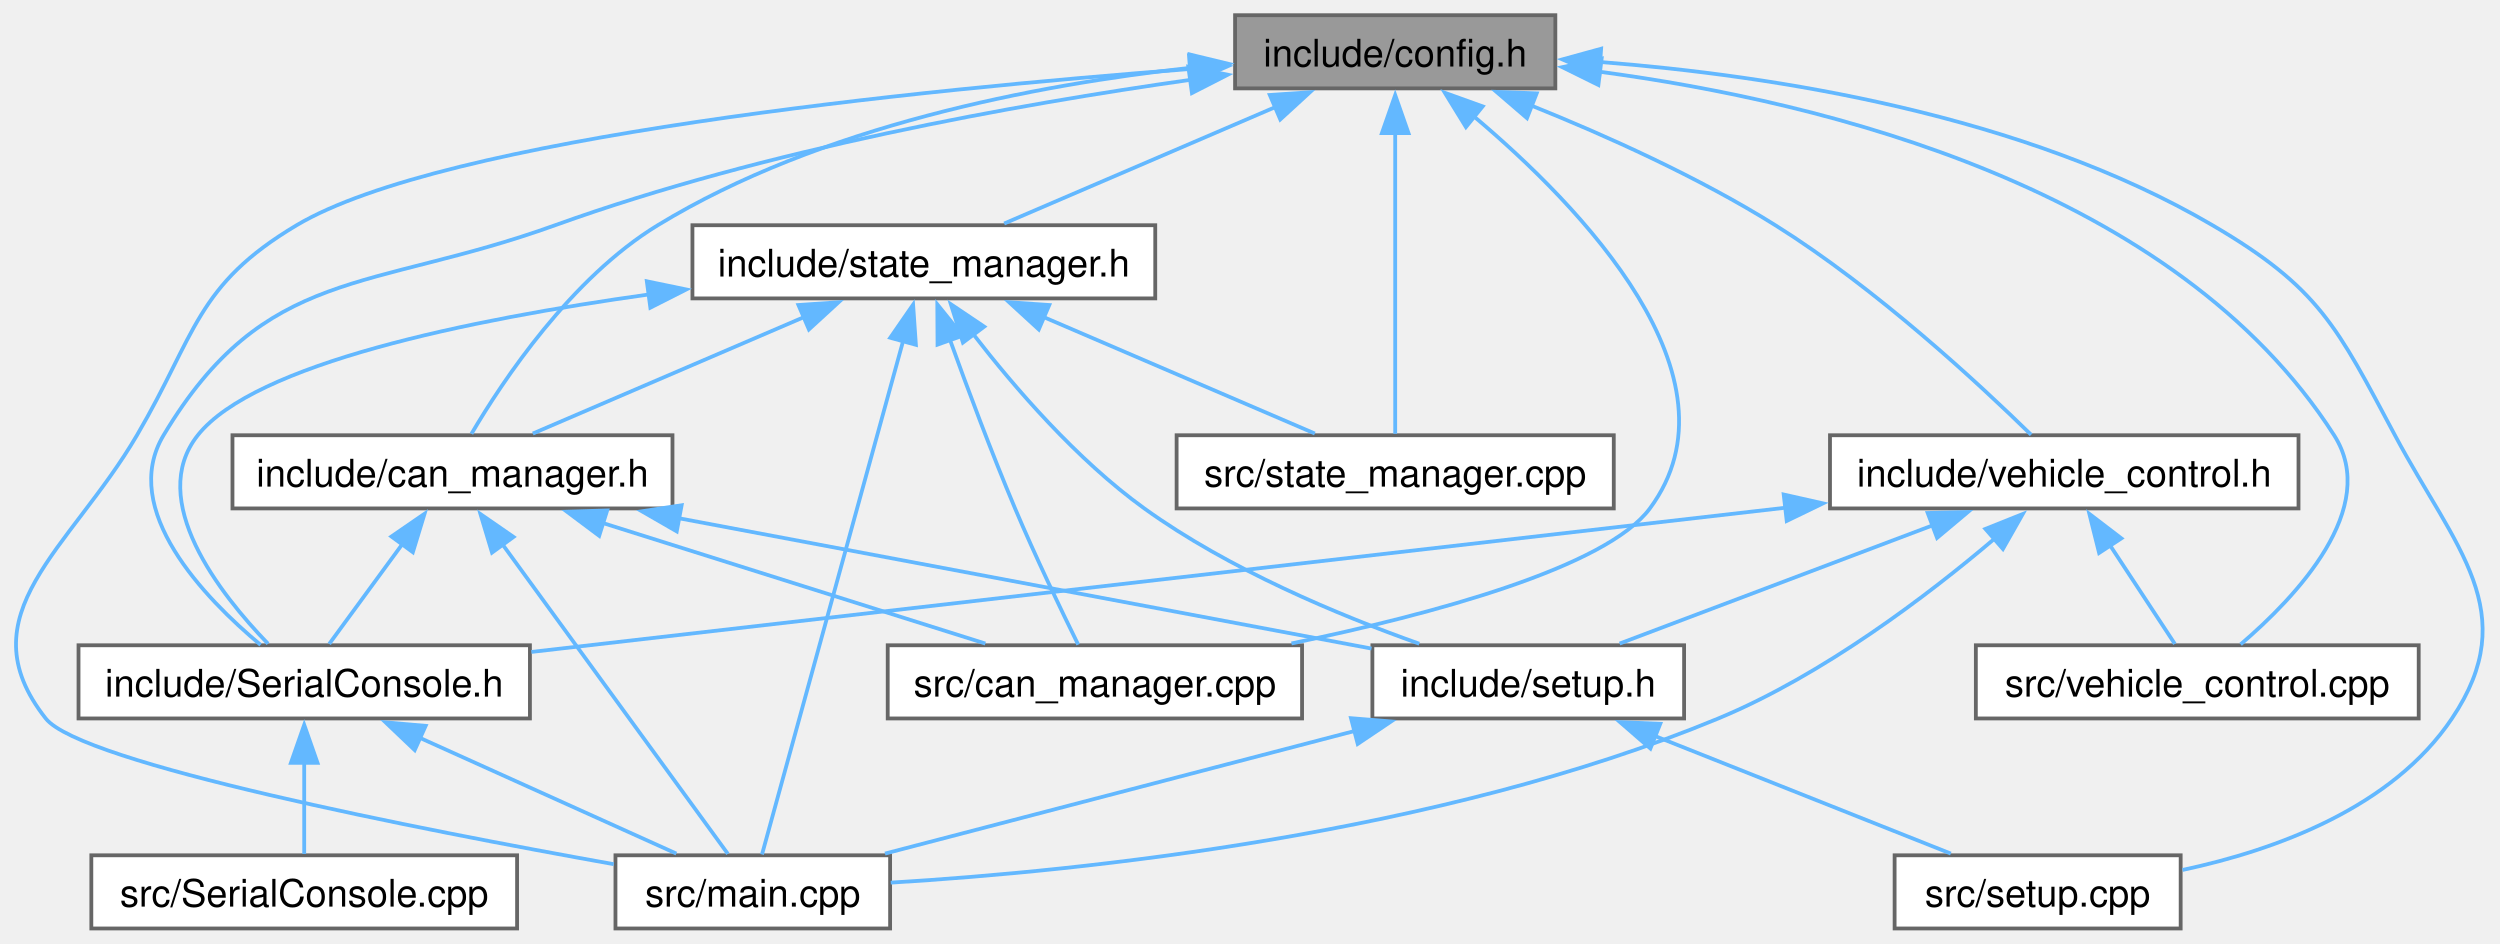
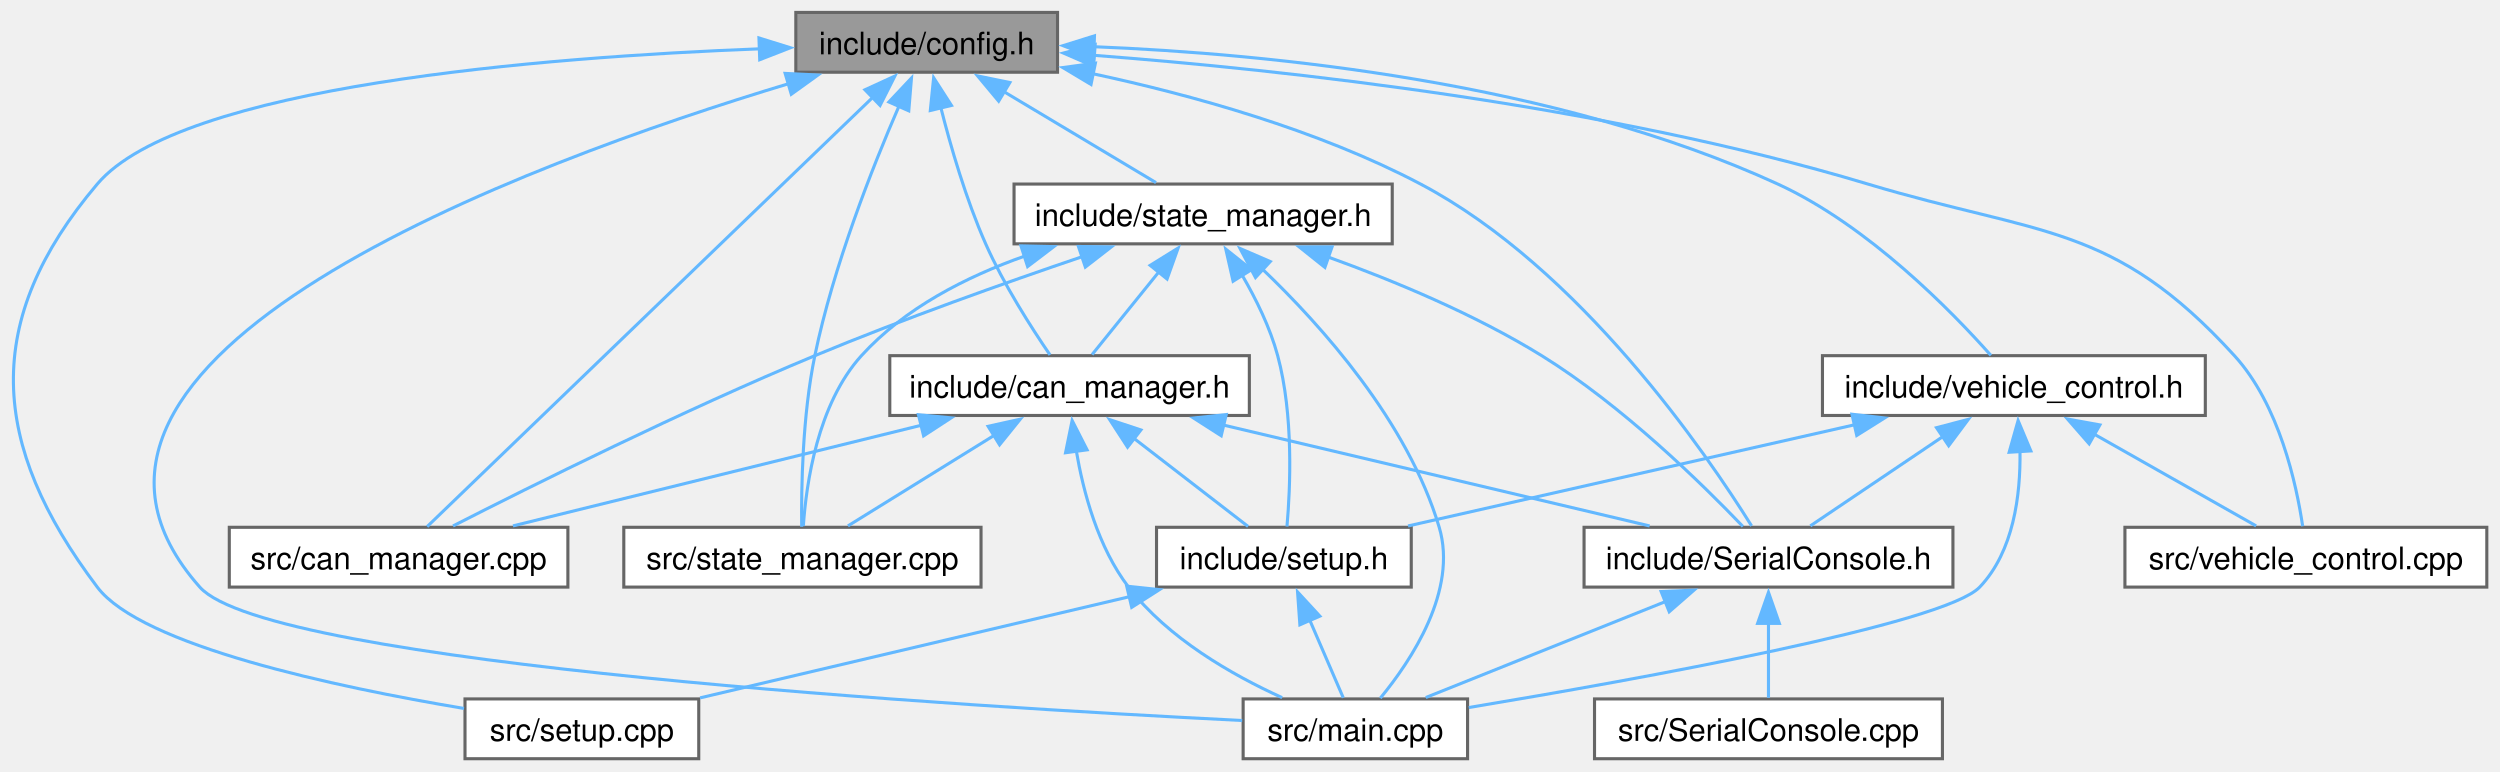
- <svg xmlns="http://www.w3.org/2000/svg" xmlns:xlink="http://www.w3.org/1999/xlink" width="657pt" height="248pt" viewBox="0.00 0.00 657.49 248.25">
+ <svg xmlns="http://www.w3.org/2000/svg" xmlns:xlink="http://www.w3.org/1999/xlink" width="804pt" height="248pt" viewBox="0.00 0.00 804.32 248.25">
  <g id="graph0" class="graph" transform="scale(1 1) rotate(0) translate(4 244.25)">
    <g id="Node000001" class="node">
      <g id="a_Node000001">
        <a xlink:title=" ">
-           <polygon fill="#999999" stroke="#666666" points="405.07,-240.25 320.82,-240.25 320.82,-221 405.07,-221 405.07,-240.25" />
-           <text text-anchor="middle" x="362.94" y="-226.75" font-family="Helvetica,sans-Serif" font-size="10.00">include/config.h</text>
+           <polygon fill="#999999" stroke="#666666" points="336.2,-240.25 251.95,-240.25 251.95,-221 336.2,-221 336.2,-240.25" />
+           <text text-anchor="middle" x="294.07" y="-226.75" font-family="Helvetica,sans-Serif" font-size="10.00">include/config.h</text>
        </a>
      </g>
    </g>
    <g id="Node000002" class="node">
      <g id="a_Node000002">
        <a xlink:href="_serial_console_8h.html" target="_top" xlink:title="Debug Console Interface for Vehicle Control System.">
-           <polygon fill="white" stroke="#666666" points="135.32,-74.5 16.57,-74.5 16.57,-55.25 135.32,-55.25 135.32,-74.5" />
-           <text text-anchor="middle" x="75.94" y="-61" font-family="Helvetica,sans-Serif" font-size="10.00">include/SerialConsole.h</text>
+           <polygon fill="white" stroke="#666666" points="624.45,-74.5 505.7,-74.5 505.7,-55.25 624.45,-55.25 624.45,-74.5" />
+           <text text-anchor="middle" x="565.07" y="-61" font-family="Helvetica,sans-Serif" font-size="10.00">include/SerialConsole.h</text>
        </a>
      </g>
    </g>
    <g id="edge1_Node000001_Node000002" class="edge">
      <g id="a_edge1_Node000001_Node000002">
        <a xlink:title=" ">
-           <path fill="none" stroke="#63b8ff" d="M309.01,-223.24C263.51,-216.79 197.16,-204.89 141.94,-185 93.07,-167.39 65.62,-174.33 38.94,-129.75 27.23,-110.18 49.69,-86.94 64.47,-74.6" />
-           <polygon fill="#63b8ff" stroke="#63b8ff" points="308.52,-226.7 318.9,-224.59 309.47,-219.77 308.52,-226.7" />
+           <path fill="none" stroke="#63b8ff" d="M347.31,-220.57C379.24,-213.73 419.95,-202.47 453.07,-185 504.55,-157.85 545.4,-97.8 559.64,-74.94" />
+           <polygon fill="#63b8ff" stroke="#63b8ff" points="346.98,-217.06 337.89,-222.5 348.39,-223.92 346.98,-217.06" />
        </a>
      </g>
    </g>
    <g id="Node000004" class="node">
      <g id="a_Node000004">
        <a xlink:href="main_8cpp.html" target="_top" xlink:title="Main Vehicle Control Unit (VCU) Program.">
-           <polygon fill="white" stroke="#666666" points="230.07,-19.25 157.82,-19.25 157.82,0 230.07,0 230.07,-19.25" />
-           <text text-anchor="middle" x="193.94" y="-5.75" font-family="Helvetica,sans-Serif" font-size="10.00">src/main.cpp</text>
-         </a>
-       </g>
-     </g>
-     <g id="edge24_Node000001_Node000004" class="edge">
-       <g id="a_edge24_Node000001_Node000004">
-         <a xlink:title=" ">
-           <path fill="none" stroke="#63b8ff" d="M309.3,-226.13C236.96,-220.62 112.71,-208.08 73.94,-185 47.44,-169.22 47.53,-156.37 31.94,-129.75 14.36,-99.73 -13.6,-82.57 7.94,-55.25 17.22,-43.48 105.88,-26.12 157.37,-16.91" />
-           <polygon fill="#63b8ff" stroke="#63b8ff" points="308.7,-229.6 318.94,-226.85 309.22,-222.62 308.7,-229.6" />
+           <polygon fill="white" stroke="#666666" points="468.2,-19.25 395.95,-19.25 395.95,0 468.2,0 468.2,-19.25" />
+           <text text-anchor="middle" x="432.07" y="-5.75" font-family="Helvetica,sans-Serif" font-size="10.00">src/main.cpp</text>
+         </a>
+       </g>
+     </g>
+     <g id="edge25_Node000001_Node000004" class="edge">
+       <g id="a_edge25_Node000001_Node000004">
+         <a xlink:title=" ">
+           <path fill="none" stroke="#63b8ff" d="M249.68,-217.32C165.01,-191.79 -5.57,-129.24 60.07,-55.25 82.14,-30.37 306.34,-16.76 395.65,-12.3" />
+           <polygon fill="#63b8ff" stroke="#63b8ff" points="248.51,-220.62 259.09,-220.1 250.49,-213.91 248.51,-220.62" />
        </a>
      </g>
    </g>
    <g id="Node000005" class="node">
      <g id="a_Node000005">
        <a xlink:href="can__manager_8h.html" target="_top" xlink:title="CAN Communication Manager for Vehicle Control System.">
-           <polygon fill="white" stroke="#666666" points="172.82,-129.75 57.07,-129.75 57.07,-110.5 172.82,-110.5 172.82,-129.75" />
-           <text text-anchor="middle" x="114.94" y="-116.25" font-family="Helvetica,sans-Serif" font-size="10.00">include/can_manager.h</text>
+           <polygon fill="white" stroke="#666666" points="397.95,-129.75 282.2,-129.75 282.2,-110.5 397.95,-110.5 397.95,-129.75" />
+           <text text-anchor="middle" x="340.07" y="-116.25" font-family="Helvetica,sans-Serif" font-size="10.00">include/can_manager.h</text>
        </a>
      </g>
    </g>
    <g id="edge4_Node000001_Node000005" class="edge">
      <g id="a_edge4_Node000001_Node000005">
        <a xlink:title=" ">
-           <path fill="none" stroke="#63b8ff" d="M309.31,-226.45C268.3,-221.94 211.74,-211.09 168.94,-185 146.13,-171.09 128.21,-144.18 119.94,-130.14" />
-           <polygon fill="#63b8ff" stroke="#63b8ff" points="308.9,-229.92 319.19,-227.43 309.59,-222.96 308.9,-229.92" />
+           <path fill="none" stroke="#63b8ff" d="M298.57,-209.85C301.82,-196.99 306.76,-180.02 313.07,-165.75 318.86,-152.67 327.79,-138.73 333.78,-129.99" />
+           <polygon fill="#63b8ff" stroke="#63b8ff" points="295.25,-208.68 296.32,-219.22 302.05,-210.31 295.25,-208.68" />
        </a>
      </g>
    </g>
    <g id="Node000007" class="node">
      <g id="a_Node000007">
        <a xlink:href="setup_8cpp.html" target="_top" xlink:title="System initialization and hardware setup implementation.">
-           <polygon fill="white" stroke="#666666" points="569.57,-19.25 494.32,-19.25 494.32,0 569.57,0 569.57,-19.25" />
-           <text text-anchor="middle" x="531.94" y="-5.75" font-family="Helvetica,sans-Serif" font-size="10.00">src/setup.cpp</text>
-         </a>
-       </g>
-     </g>
-     <g id="edge25_Node000001_Node000007" class="edge">
-       <g id="a_edge25_Node000001_Node000007">
-         <a xlink:title=" ">
-           <path fill="none" stroke="#63b8ff" d="M416.84,-227.94C462.52,-224.38 528.32,-214.08 577.94,-185 606.01,-168.55 610.63,-158.45 625.94,-129.75 641.84,-99.95 659.76,-83.29 640.94,-55.25 625.22,-31.82 594.77,-20.68 570.05,-15.39" />
-           <polygon fill="#63b8ff" stroke="#63b8ff" points="416.63,-224.45 406.9,-228.62 417.11,-231.43 416.63,-224.45" />
+           <polygon fill="white" stroke="#666666" points="220.7,-19.25 145.45,-19.25 145.45,0 220.7,0 220.7,-19.25" />
+           <text text-anchor="middle" x="183.07" y="-5.75" font-family="Helvetica,sans-Serif" font-size="10.00">src/setup.cpp</text>
+         </a>
+       </g>
+     </g>
+     <g id="edge26_Node000001_Node000007" class="edge">
+       <g id="a_edge26_Node000001_Node000007">
+         <a xlink:title=" ">
+           <path fill="none" stroke="#63b8ff" d="M240.49,-228.54C170.54,-225.86 53.86,-216.64 27.07,-185 -10.19,-140.99 -7.65,-101.29 27.07,-55.25 41.28,-36.41 103.68,-23.12 145.13,-16.18" />
+           <polygon fill="#63b8ff" stroke="#63b8ff" points="240.08,-232.03 250.2,-228.88 240.33,-225.03 240.08,-232.03" />
        </a>
      </g>
    </g>
    <g id="Node000008" class="node">
      <g id="a_Node000008">
        <a xlink:href="can__manager_8cpp.html" target="_top" xlink:title="Implementation of CAN communication management system.">
-           <polygon fill="white" stroke="#666666" points="338.44,-74.5 229.44,-74.5 229.44,-55.25 338.44,-55.25 338.44,-74.5" />
-           <text text-anchor="middle" x="283.94" y="-61" font-family="Helvetica,sans-Serif" font-size="10.00">src/can_manager.cpp</text>
-         </a>
-       </g>
-     </g>
-     <g id="edge23_Node000001_Node000008" class="edge">
-       <g id="a_edge23_Node000001_Node000008">
-         <a xlink:title=" ">
-           <path fill="none" stroke="#63b8ff" d="M383.6,-213.67C411.62,-190.07 455.43,-144.94 429.94,-110.5 418.47,-95 372.88,-82.7 335.65,-74.98" />
-           <polygon fill="#63b8ff" stroke="#63b8ff" points="381.55,-210.82 375.99,-219.85 385.96,-216.26 381.55,-210.82" />
+           <polygon fill="white" stroke="#666666" points="178.57,-74.5 69.57,-74.5 69.57,-55.25 178.57,-55.25 178.57,-74.5" />
+           <text text-anchor="middle" x="124.07" y="-61" font-family="Helvetica,sans-Serif" font-size="10.00">src/can_manager.cpp</text>
+         </a>
+       </g>
+     </g>
+     <g id="edge24_Node000001_Node000008" class="edge">
+       <g id="a_edge24_Node000001_Node000008">
+         <a xlink:title=" ">
+           <path fill="none" stroke="#63b8ff" d="M276.92,-213.1C241.34,-178.83 160.53,-100.99 133.26,-74.72" />
+           <polygon fill="#63b8ff" stroke="#63b8ff" points="274.21,-215.35 283.84,-219.77 279.07,-210.31 274.21,-215.35" />
        </a>
      </g>
    </g>
    <g id="Node000009" class="node">
      <g id="a_Node000009">
-         <a xlink:href="state__manager_8h.html" target="_top" xlink:title="Vehicle State Management System.">
-           <polygon fill="white" stroke="#666666" points="299.82,-185 178.07,-185 178.07,-165.75 299.82,-165.75 299.82,-185" />
-           <text text-anchor="middle" x="238.94" y="-171.5" font-family="Helvetica,sans-Serif" font-size="10.00">include/state_manager.h</text>
-         </a>
-       </g>
-     </g>
-     <g id="edge11_Node000001_Node000009" class="edge">
-       <g id="a_edge11_Node000001_Node000009">
-         <a xlink:title=" ">
-           <path fill="none" stroke="#63b8ff" d="M331.57,-216.15C309.19,-206.54 279.71,-193.88 260.08,-185.45" />
-           <polygon fill="#63b8ff" stroke="#63b8ff" points="329.95,-219.26 340.52,-219.99 332.71,-212.83 329.95,-219.26" />
+         <a xlink:href="state__manager_8cpp.html" target="_top" xlink:title="Implementation of the vehicle state management system.">
+           <polygon fill="white" stroke="#666666" points="311.57,-74.5 196.57,-74.5 196.57,-55.25 311.57,-55.25 311.57,-74.5" />
+           <text text-anchor="middle" x="254.07" y="-61" font-family="Helvetica,sans-Serif" font-size="10.00">src/state_manager.cpp</text>
+         </a>
+       </g>
+     </g>
+     <g id="edge27_Node000001_Node000009" class="edge">
+       <g id="a_edge27_Node000001_Node000009">
+         <a xlink:title=" ">
+           <path fill="none" stroke="#63b8ff" d="M285.17,-210.11C276.58,-190.32 264.05,-158.58 258.07,-129.75 254.06,-110.38 253.69,-87.07 253.84,-74.66" />
+           <polygon fill="#63b8ff" stroke="#63b8ff" points="281.92,-211.42 289.18,-219.13 288.31,-208.57 281.92,-211.42" />
        </a>
      </g>
    </g>
    <g id="Node000010" class="node">
      <g id="a_Node000010">
-         <a xlink:href="state__manager_8cpp.html" target="_top" xlink:title="Implementation of the vehicle state management system.">
-           <polygon fill="white" stroke="#666666" points="420.44,-129.75 305.44,-129.75 305.44,-110.5 420.44,-110.5 420.44,-129.75" />
-           <text text-anchor="middle" x="362.94" y="-116.25" font-family="Helvetica,sans-Serif" font-size="10.00">src/state_manager.cpp</text>
-         </a>
-       </g>
-     </g>
-     <g id="edge26_Node000001_Node000010" class="edge">
-       <g id="a_edge26_Node000001_Node000010">
-         <a xlink:title=" ">
-           <path fill="none" stroke="#63b8ff" d="M362.94,-209.28C362.94,-185.55 362.94,-147.39 362.94,-130.13" />
-           <polygon fill="#63b8ff" stroke="#63b8ff" points="359.44,-209.23 362.94,-219.23 366.44,-209.23 359.44,-209.23" />
+         <a xlink:href="state__manager_8h.html" target="_top" xlink:title="Vehicle State Management System.">
+           <polygon fill="white" stroke="#666666" points="443.95,-185 322.2,-185 322.2,-165.75 443.95,-165.75 443.95,-185" />
+           <text text-anchor="middle" x="383.07" y="-171.5" font-family="Helvetica,sans-Serif" font-size="10.00">include/state_manager.h</text>
+         </a>
+       </g>
+     </g>
+     <g id="edge12_Node000001_Node000010" class="edge">
+       <g id="a_edge12_Node000001_Node000010">
+         <a xlink:title=" ">
+           <path fill="none" stroke="#63b8ff" d="M318.81,-214.82C334.56,-205.4 354.45,-193.5 367.9,-185.45" />
+           <polygon fill="#63b8ff" stroke="#63b8ff" points="317.25,-211.68 310.47,-219.81 320.85,-217.68 317.25,-211.68" />
        </a>
      </g>
    </g>
    <g id="Node000011" class="node">
      <g id="a_Node000011">
        <a xlink:href="vehicle__control_8h.html" target="_top" xlink:title="Vehicle Control System for Electric Vehicle.">
-           <polygon fill="white" stroke="#666666" points="600.57,-129.75 477.32,-129.75 477.32,-110.5 600.57,-110.5 600.57,-129.75" />
-           <text text-anchor="middle" x="538.94" y="-116.25" font-family="Helvetica,sans-Serif" font-size="10.00">include/vehicle_control.h</text>
-         </a>
-       </g>
-     </g>
-     <g id="edge18_Node000001_Node000011" class="edge">
-       <g id="a_edge18_Node000001_Node000011">
-         <a xlink:title=" ">
-           <path fill="none" stroke="#63b8ff" d="M398.81,-216.46C418.43,-208.57 442.78,-197.62 462.94,-185 489.53,-168.36 516.73,-143.09 530.23,-129.88" />
-           <polygon fill="#63b8ff" stroke="#63b8ff" points="397.61,-213.17 389.57,-220.08 400.16,-219.69 397.61,-213.17" />
+           <polygon fill="white" stroke="#666666" points="705.7,-129.75 582.45,-129.75 582.45,-110.5 705.7,-110.5 705.7,-129.75" />
+           <text text-anchor="middle" x="644.07" y="-116.25" font-family="Helvetica,sans-Serif" font-size="10.00">include/vehicle_control.h</text>
+         </a>
+       </g>
+     </g>
+     <g id="edge19_Node000001_Node000011" class="edge">
+       <g id="a_edge19_Node000001_Node000011">
+         <a xlink:title=" ">
+           <path fill="none" stroke="#63b8ff" d="M347.75,-229.22C404.83,-226.92 496.56,-217.81 568.07,-185 597.21,-171.63 624.13,-143.97 636.67,-129.84" />
+           <polygon fill="#63b8ff" stroke="#63b8ff" points="347.85,-225.71 337.97,-229.55 348.09,-232.71 347.85,-225.71" />
        </a>
      </g>
    </g>
    <g id="Node000012" class="node">
      <g id="a_Node000012">
        <a xlink:href="vehicle__control_8cpp.html" target="_top" xlink:title="Implementation of vehicle driving dynamics and motor control system.">
-           <polygon fill="white" stroke="#666666" points="632.19,-74.5 515.69,-74.5 515.69,-55.25 632.19,-55.25 632.19,-74.5" />
-           <text text-anchor="middle" x="573.94" y="-61" font-family="Helvetica,sans-Serif" font-size="10.00">src/vehicle_control.cpp</text>
-         </a>
-       </g>
-     </g>
-     <g id="edge27_Node000001_Node000012" class="edge">
-       <g id="a_edge27_Node000001_Node000012">
-         <a xlink:title=" ">
-           <path fill="none" stroke="#63b8ff" d="M416.77,-225.37C476,-217.45 568.31,-194.75 609.94,-129.75 622.16,-110.67 599.98,-87.24 585.34,-74.74" />
-           <polygon fill="#63b8ff" stroke="#63b8ff" points="416.39,-221.89 406.89,-226.58 417.25,-228.84 416.39,-221.89" />
+           <polygon fill="white" stroke="#666666" points="796.32,-74.5 679.82,-74.5 679.82,-55.25 796.32,-55.25 796.32,-74.5" />
+           <text text-anchor="middle" x="738.07" y="-61" font-family="Helvetica,sans-Serif" font-size="10.00">src/vehicle_control.cpp</text>
+         </a>
+       </g>
+     </g>
+     <g id="edge28_Node000001_Node000012" class="edge">
+       <g id="a_edge28_Node000001_Node000012">
+         <a xlink:title=" ">
+           <path fill="none" stroke="#63b8ff" d="M347.91,-226.44C409.31,-221.73 512.16,-210.53 597.07,-185 652.53,-168.33 676.06,-172.54 715.07,-129.75 729.53,-113.9 735.05,-88.3 737.04,-74.83" />
+           <polygon fill="#63b8ff" stroke="#63b8ff" points="347.8,-222.94 338.09,-227.17 348.32,-229.92 347.8,-222.94" />
        </a>
      </g>
    </g>
    <g id="Node000003" class="node">
      <g id="a_Node000003">
        <a xlink:href="_serial_console_8cpp.html" target="_top" xlink:title="Implementation of debug console interface for vehicle control system.">
-           <polygon fill="white" stroke="#666666" points="131.94,-19.25 19.94,-19.25 19.94,0 131.94,0 131.94,-19.25" />
-           <text text-anchor="middle" x="75.94" y="-5.75" font-family="Helvetica,sans-Serif" font-size="10.00">src/SerialConsole.cpp</text>
+           <polygon fill="white" stroke="#666666" points="621.07,-19.25 509.07,-19.25 509.07,0 621.07,0 621.07,-19.25" />
+           <text text-anchor="middle" x="565.07" y="-5.75" font-family="Helvetica,sans-Serif" font-size="10.00">src/SerialConsole.cpp</text>
        </a>
      </g>
    </g>
    <g id="edge2_Node000002_Node000003" class="edge">
      <g id="a_edge2_Node000002_Node000003">
        <a xlink:title=" ">
-           <path fill="none" stroke="#63b8ff" d="M75.94,-43.63C75.94,-35.34 75.94,-26.17 75.94,-19.61" />
-           <polygon fill="#63b8ff" stroke="#63b8ff" points="72.44,-43.57 75.94,-53.57 79.44,-43.57 72.44,-43.57" />
+           <path fill="none" stroke="#63b8ff" d="M565.07,-43.63C565.07,-35.34 565.07,-26.17 565.07,-19.61" />
+           <polygon fill="#63b8ff" stroke="#63b8ff" points="561.57,-43.57 565.07,-53.57 568.57,-43.57 561.57,-43.57" />
        </a>
      </g>
    </g>
    <g id="edge3_Node000002_Node000004" class="edge">
      <g id="a_edge3_Node000002_Node000004">
        <a xlink:title=" ">
-           <path fill="none" stroke="#63b8ff" d="M106.38,-50.14C127.6,-40.56 155.32,-28.06 173.83,-19.7" />
-           <polygon fill="#63b8ff" stroke="#63b8ff" points="105.01,-46.92 97.34,-54.22 107.89,-53.3 105.01,-46.92" />
+           <path fill="none" stroke="#63b8ff" d="M532.07,-50.66C508,-41.02 475.99,-28.21 454.75,-19.7" />
+           <polygon fill="#63b8ff" stroke="#63b8ff" points="530.52,-53.81 541.11,-54.28 533.12,-47.31 530.52,-53.81" />
        </a>
      </g>
    </g>
    <g id="edge5_Node000005_Node000002" class="edge">
      <g id="a_edge5_Node000005_Node000002">
        <a xlink:title=" ">
-           <path fill="none" stroke="#63b8ff" d="M101.81,-101.19C95.32,-92.34 87.78,-82.04 82.52,-74.86" />
-           <polygon fill="#63b8ff" stroke="#63b8ff" points="98.88,-103.11 107.61,-109.11 104.52,-98.98 98.88,-103.11" />
+           <path fill="none" stroke="#63b8ff" d="M389.68,-107.39C431,-97.61 489.01,-83.88 526.81,-74.93" />
+           <polygon fill="#63b8ff" stroke="#63b8ff" points="388.89,-103.97 379.97,-109.68 390.51,-110.79 388.89,-103.97" />
        </a>
      </g>
    </g>
    <g id="edge10_Node000005_Node000004" class="edge">
      <g id="a_edge10_Node000005_Node000004">
        <a xlink:title=" ">
-           <path fill="none" stroke="#63b8ff" d="M128.11,-101.04C145.22,-77.55 174.41,-37.45 187.39,-19.63" />
-           <polygon fill="#63b8ff" stroke="#63b8ff" points="125.35,-98.88 122.3,-109.02 131.01,-103 125.35,-98.88" />
+           <path fill="none" stroke="#63b8ff" d="M342.19,-99.38C344.49,-85.82 349.24,-68.03 359.07,-55.25 371.75,-38.77 392.4,-26.97 408.5,-19.66" />
+           <polygon fill="#63b8ff" stroke="#63b8ff" points="338.78,-98.5 340.9,-108.88 345.71,-99.44 338.78,-98.5" />
        </a>
      </g>
    </g>
    <g id="Node000006" class="node">
      <g id="a_Node000006">
        <a xlink:href="setup_8h.html" target="_top" xlink:title="System Initialization and Safety Configuration.">
-           <polygon fill="white" stroke="#666666" points="438.94,-74.5 356.94,-74.5 356.94,-55.25 438.94,-55.25 438.94,-74.5" />
-           <text text-anchor="middle" x="397.94" y="-61" font-family="Helvetica,sans-Serif" font-size="10.00">include/setup.h</text>
+           <polygon fill="white" stroke="#666666" points="450.07,-74.5 368.07,-74.5 368.07,-55.25 450.07,-55.25 450.07,-74.5" />
+           <text text-anchor="middle" x="409.07" y="-61" font-family="Helvetica,sans-Serif" font-size="10.00">include/setup.h</text>
        </a>
      </g>
    </g>
    <g id="edge6_Node000005_Node000006" class="edge">
      <g id="a_edge6_Node000005_Node000006">
        <a xlink:title=" ">
-           <path fill="none" stroke="#63b8ff" d="M174.54,-107.91C229.21,-97.62 308.76,-82.66 356.71,-73.63" />
-           <polygon fill="#63b8ff" stroke="#63b8ff" points="173.94,-104.46 164.76,-109.75 175.23,-111.34 173.94,-104.46" />
+           <path fill="none" stroke="#63b8ff" d="M360.72,-103.19C372.77,-93.89 387.52,-82.51 397.54,-74.77" />
+           <polygon fill="#63b8ff" stroke="#63b8ff" points="358.75,-100.29 352.98,-109.17 363.03,-105.83 358.75,-100.29" />
        </a>
      </g>
    </g>
    <g id="edge9_Node000005_Node000008" class="edge">
      <g id="a_edge9_Node000005_Node000008">
        <a xlink:title=" ">
-           <path fill="none" stroke="#63b8ff" d="M154.41,-106.69C185.26,-96.97 227.41,-83.69 255.13,-74.95" />
-           <polygon fill="#63b8ff" stroke="#63b8ff" points="153.54,-103.29 145.05,-109.64 155.64,-109.97 153.54,-103.29" />
+           <path fill="none" stroke="#63b8ff" d="M292.45,-107.38C252.81,-97.61 197.19,-83.9 160.89,-74.95" />
+           <polygon fill="#63b8ff" stroke="#63b8ff" points="291.42,-110.73 301.96,-109.73 293.09,-103.94 291.42,-110.73" />
+         </a>
+       </g>
+     </g>
+     <g id="edge11_Node000005_Node000009" class="edge">
+       <g id="a_edge11_Node000005_Node000009">
+         <a xlink:title=" ">
+           <path fill="none" stroke="#63b8ff" d="M315.73,-104.05C300.59,-94.67 281.61,-82.92 268.73,-74.95" />
+           <polygon fill="#63b8ff" stroke="#63b8ff" points="313.85,-107.01 324.2,-109.3 317.54,-101.05 313.85,-107.01" />
        </a>
      </g>
    </g>
    <g id="edge7_Node000006_Node000004" class="edge">
      <g id="a_edge7_Node000006_Node000004">
        <a xlink:title=" ">
-           <path fill="none" stroke="#63b8ff" d="M352.24,-51.95C314.86,-42.19 262.77,-28.59 228.72,-19.7" />
-           <polygon fill="#63b8ff" stroke="#63b8ff" points="351.31,-55.32 361.87,-54.46 353.08,-48.55 351.31,-55.32" />
+           <path fill="none" stroke="#63b8ff" d="M417.32,-44.79C421.02,-36.21 425.22,-26.48 428.19,-19.61" />
+           <polygon fill="#63b8ff" stroke="#63b8ff" points="414.22,-43.12 413.47,-53.69 420.65,-45.9 414.22,-43.12" />
        </a>
      </g>
    </g>
    <g id="edge8_Node000006_Node000007" class="edge">
      <g id="a_edge8_Node000006_Node000007">
        <a xlink:title=" ">
-           <path fill="none" stroke="#63b8ff" d="M431.19,-50.66C455.45,-41.02 487.69,-28.21 509.1,-19.7" />
-           <polygon fill="#63b8ff" stroke="#63b8ff" points="430.08,-47.34 422.08,-54.28 432.67,-53.84 430.08,-47.34" />
-         </a>
-       </g>
-     </g>
-     <g id="edge12_Node000009_Node000002" class="edge">
-       <g id="a_edge12_Node000009_Node000002">
-         <a xlink:title=" ">
-           <path fill="none" stroke="#63b8ff" d="M166.69,-166.8C119.06,-160.14 62.83,-148.52 47.94,-129.75 34.4,-112.68 53.74,-88.03 66.42,-74.91" />
-           <polygon fill="#63b8ff" stroke="#63b8ff" points="166.07,-170.25 176.45,-168.1 167,-163.31 166.07,-170.25" />
-         </a>
-       </g>
-     </g>
-     <g id="edge16_Node000009_Node000004" class="edge">
-       <g id="a_edge16_Node000009_Node000004">
-         <a xlink:title=" ">
-           <path fill="none" stroke="#63b8ff" d="M233.53,-154.69C223.73,-119 203.38,-44.96 196.37,-19.47" />
-           <polygon fill="#63b8ff" stroke="#63b8ff" points="230.1,-155.4 236.12,-164.11 236.85,-153.54 230.1,-155.4" />
-         </a>
-       </g>
-     </g>
-     <g id="edge13_Node000009_Node000005" class="edge">
-       <g id="a_edge13_Node000009_Node000005">
-         <a xlink:title=" ">
-           <path fill="none" stroke="#63b8ff" d="M207.57,-160.9C185.19,-151.29 155.71,-138.63 136.08,-130.2" />
-           <polygon fill="#63b8ff" stroke="#63b8ff" points="205.95,-164.01 216.52,-164.74 208.71,-157.58 205.95,-164.01" />
-         </a>
-       </g>
-     </g>
-     <g id="edge14_Node000009_Node000006" class="edge">
-       <g id="a_edge14_Node000009_Node000006">
-         <a xlink:title=" ">
-           <path fill="none" stroke="#63b8ff" d="M251.94,-156.35C262.73,-142.39 279.15,-123.33 296.94,-110.5 319.18,-94.47 348.09,-82.42 369.27,-74.91" />
-           <polygon fill="#63b8ff" stroke="#63b8ff" points="249.23,-154.13 246.04,-164.23 254.83,-158.32 249.23,-154.13" />
-         </a>
-       </g>
-     </g>
-     <g id="edge15_Node000009_Node000008" class="edge">
-       <g id="a_edge15_Node000009_Node000008">
-         <a xlink:title=" ">
-           <path fill="none" stroke="#63b8ff" d="M245.8,-154.9C250.4,-142.16 256.73,-125.22 262.94,-110.5 268.27,-97.88 275.14,-83.6 279.55,-74.67" />
-           <polygon fill="#63b8ff" stroke="#63b8ff" points="242.55,-153.59 242.49,-164.18 249.14,-155.94 242.55,-153.59" />
-         </a>
-       </g>
-     </g>
-     <g id="edge17_Node000009_Node000010" class="edge">
-       <g id="a_edge17_Node000009_Node000010">
-         <a xlink:title=" ">
-           <path fill="none" stroke="#63b8ff" d="M270.32,-160.9C292.69,-151.29 322.17,-138.63 341.8,-130.2" />
-           <polygon fill="#63b8ff" stroke="#63b8ff" points="269.18,-157.58 261.37,-164.74 271.94,-164.01 269.18,-157.58" />
-         </a>
-       </g>
-     </g>
-     <g id="edge19_Node000011_Node000002" class="edge">
-       <g id="a_edge19_Node000011_Node000002">
-         <a xlink:title=" ">
-           <path fill="none" stroke="#63b8ff" d="M465.62,-110.69C374.34,-100.19 220.17,-82.46 135.7,-72.75" />
-           <polygon fill="#63b8ff" stroke="#63b8ff" points="465.14,-114.16 475.48,-111.83 465.94,-107.21 465.14,-114.16" />
-         </a>
-       </g>
-     </g>
-     <g id="edge21_Node000011_Node000004" class="edge">
-       <g id="a_edge21_Node000011_Node000004">
-         <a xlink:title=" ">
-           <path fill="none" stroke="#63b8ff" d="M520.62,-102.56C503.2,-87.77 475.62,-66.73 447.94,-55.25 374.53,-24.82 280.81,-15.13 230.24,-12.06" />
-           <polygon fill="#63b8ff" stroke="#63b8ff" points="518.2,-105.11 528.04,-109.04 522.81,-99.83 518.2,-105.11" />
-         </a>
-       </g>
-     </g>
-     <g id="edge20_Node000011_Node000006" class="edge">
-       <g id="a_edge20_Node000011_Node000006">
-         <a xlink:title=" ">
-           <path fill="none" stroke="#63b8ff" d="M504.3,-106.04C478.74,-96.39 444.6,-83.5 421.98,-74.95" />
-           <polygon fill="#63b8ff" stroke="#63b8ff" points="503.02,-109.3 513.61,-109.56 505.49,-102.75 503.02,-109.3" />
-         </a>
-       </g>
-     </g>
-     <g id="edge22_Node000011_Node000012" class="edge">
-       <g id="a_edge22_Node000011_Node000012">
-         <a xlink:title=" ">
-           <path fill="none" stroke="#63b8ff" d="M550.92,-100.9C556.7,-92.11 563.37,-81.96 568.04,-74.86" />
-           <polygon fill="#63b8ff" stroke="#63b8ff" points="548.12,-98.79 545.55,-109.07 553.97,-102.63 548.12,-98.79" />
+           <path fill="none" stroke="#63b8ff" d="M359.48,-52.19C317.82,-42.37 259.16,-28.55 221.13,-19.59" />
+           <polygon fill="#63b8ff" stroke="#63b8ff" points="358.47,-55.55 369.01,-54.43 360.08,-48.73 358.47,-55.55" />
+         </a>
+       </g>
+     </g>
+     <g id="edge13_Node000010_Node000002" class="edge">
+       <g id="a_edge13_Node000010_Node000002">
+         <a xlink:title=" ">
+           <path fill="none" stroke="#63b8ff" d="M423.2,-161.55C444.48,-153.88 470.6,-143.03 492.07,-129.75 518.14,-113.63 544.04,-88.15 556.84,-74.76" />
+           <polygon fill="#63b8ff" stroke="#63b8ff" points="422.27,-158.17 413.98,-164.78 424.58,-164.78 422.27,-158.17" />
+         </a>
+       </g>
+     </g>
+     <g id="edge17_Node000010_Node000004" class="edge">
+       <g id="a_edge17_Node000010_Node000004">
+         <a xlink:title=" ">
+           <path fill="none" stroke="#63b8ff" d="M402.12,-157.65C421.16,-139.46 449,-108.4 459.07,-74.5 465.11,-54.19 450.08,-31.61 440.1,-19.49" />
+           <polygon fill="#63b8ff" stroke="#63b8ff" points="399.93,-154.91 394.95,-164.26 404.68,-160.05 399.93,-154.91" />
+         </a>
+       </g>
+     </g>
+     <g id="edge14_Node000010_Node000005" class="edge">
+       <g id="a_edge14_Node000010_Node000005">
+         <a xlink:title=" ">
+           <path fill="none" stroke="#63b8ff" d="M368.82,-156.72C361.62,-147.81 353.19,-137.37 347.33,-130.11" />
+           <polygon fill="#63b8ff" stroke="#63b8ff" points="366.02,-158.82 375.02,-164.4 371.46,-154.43 366.02,-158.82" />
+         </a>
+       </g>
+     </g>
+     <g id="edge15_Node000010_Node000006" class="edge">
+       <g id="a_edge15_Node000010_Node000006">
+         <a xlink:title=" ">
+           <path fill="none" stroke="#63b8ff" d="M395.64,-155.65C400.12,-147.96 404.65,-138.76 407.07,-129.75 412.2,-110.68 411.16,-87.25 410.06,-74.74" />
+           <polygon fill="#63b8ff" stroke="#63b8ff" points="392.72,-153.72 390.37,-164.05 398.65,-157.44 392.72,-153.72" />
+         </a>
+       </g>
+     </g>
+     <g id="edge16_Node000010_Node000008" class="edge">
+       <g id="a_edge16_Node000010_Node000008">
+         <a xlink:title=" ">
+           <path fill="none" stroke="#63b8ff" d="M344.14,-161.62C319.28,-153.19 286.49,-141.56 258.07,-129.75 215.47,-112.05 166.93,-87.87 141.59,-74.93" />
+           <polygon fill="#63b8ff" stroke="#63b8ff" points="342.93,-164.9 353.53,-164.77 345.16,-158.27 342.93,-164.9" />
+         </a>
+       </g>
+     </g>
+     <g id="edge18_Node000010_Node000009" class="edge">
+       <g id="a_edge18_Node000010_Node000009">
+         <a xlink:title=" ">
+           <path fill="none" stroke="#63b8ff" d="M325.72,-161.84C306.72,-155.14 286.92,-145 273.07,-129.75 258.92,-114.16 255.29,-88.45 254.37,-74.89" />
+           <polygon fill="#63b8ff" stroke="#63b8ff" points="324.42,-165.1 335.01,-164.85 326.57,-158.44 324.42,-165.1" />
+         </a>
+       </g>
+     </g>
+     <g id="edge20_Node000011_Node000002" class="edge">
+       <g id="a_edge20_Node000011_Node000002">
+         <a xlink:title=" ">
+           <path fill="none" stroke="#63b8ff" d="M621.31,-103.78C607.46,-94.45 590.25,-82.85 578.54,-74.95" />
+           <polygon fill="#63b8ff" stroke="#63b8ff" points="619.17,-106.56 629.42,-109.25 623.08,-100.75 619.17,-106.56" />
+         </a>
+       </g>
+     </g>
+     <g id="edge22_Node000011_Node000004" class="edge">
+       <g id="a_edge22_Node000011_Node000004">
+         <a xlink:title=" ">
+           <path fill="none" stroke="#63b8ff" d="M646.04,-98.95C646.24,-84.91 644.01,-66.72 633.07,-55.25 621.76,-43.38 523.39,-25.6 468.58,-16.48" />
+           <polygon fill="#63b8ff" stroke="#63b8ff" points="642.55,-98.66 645.43,-108.86 649.53,-99.09 642.55,-98.66" />
+         </a>
+       </g>
+     </g>
+     <g id="edge21_Node000011_Node000006" class="edge">
+       <g id="a_edge21_Node000011_Node000006">
+         <a xlink:title=" ">
+           <path fill="none" stroke="#63b8ff" d="M592.82,-107.51C549.62,-97.72 488.69,-83.92 449.04,-74.93" />
+           <polygon fill="#63b8ff" stroke="#63b8ff" points="591.94,-110.9 602.47,-109.7 593.49,-104.07 591.94,-110.9" />
+         </a>
+       </g>
+     </g>
+     <g id="edge23_Node000011_Node000012" class="edge">
+       <g id="a_edge23_Node000011_Node000012">
+         <a xlink:title=" ">
+           <path fill="none" stroke="#63b8ff" d="M669.73,-104.59C686.43,-95.13 707.71,-83.08 722.05,-74.95" />
+           <polygon fill="#63b8ff" stroke="#63b8ff" points="668.31,-101.37 661.34,-109.35 671.76,-107.46 668.31,-101.37" />
        </a>
      </g>
    </g>
  </g>
</svg>
